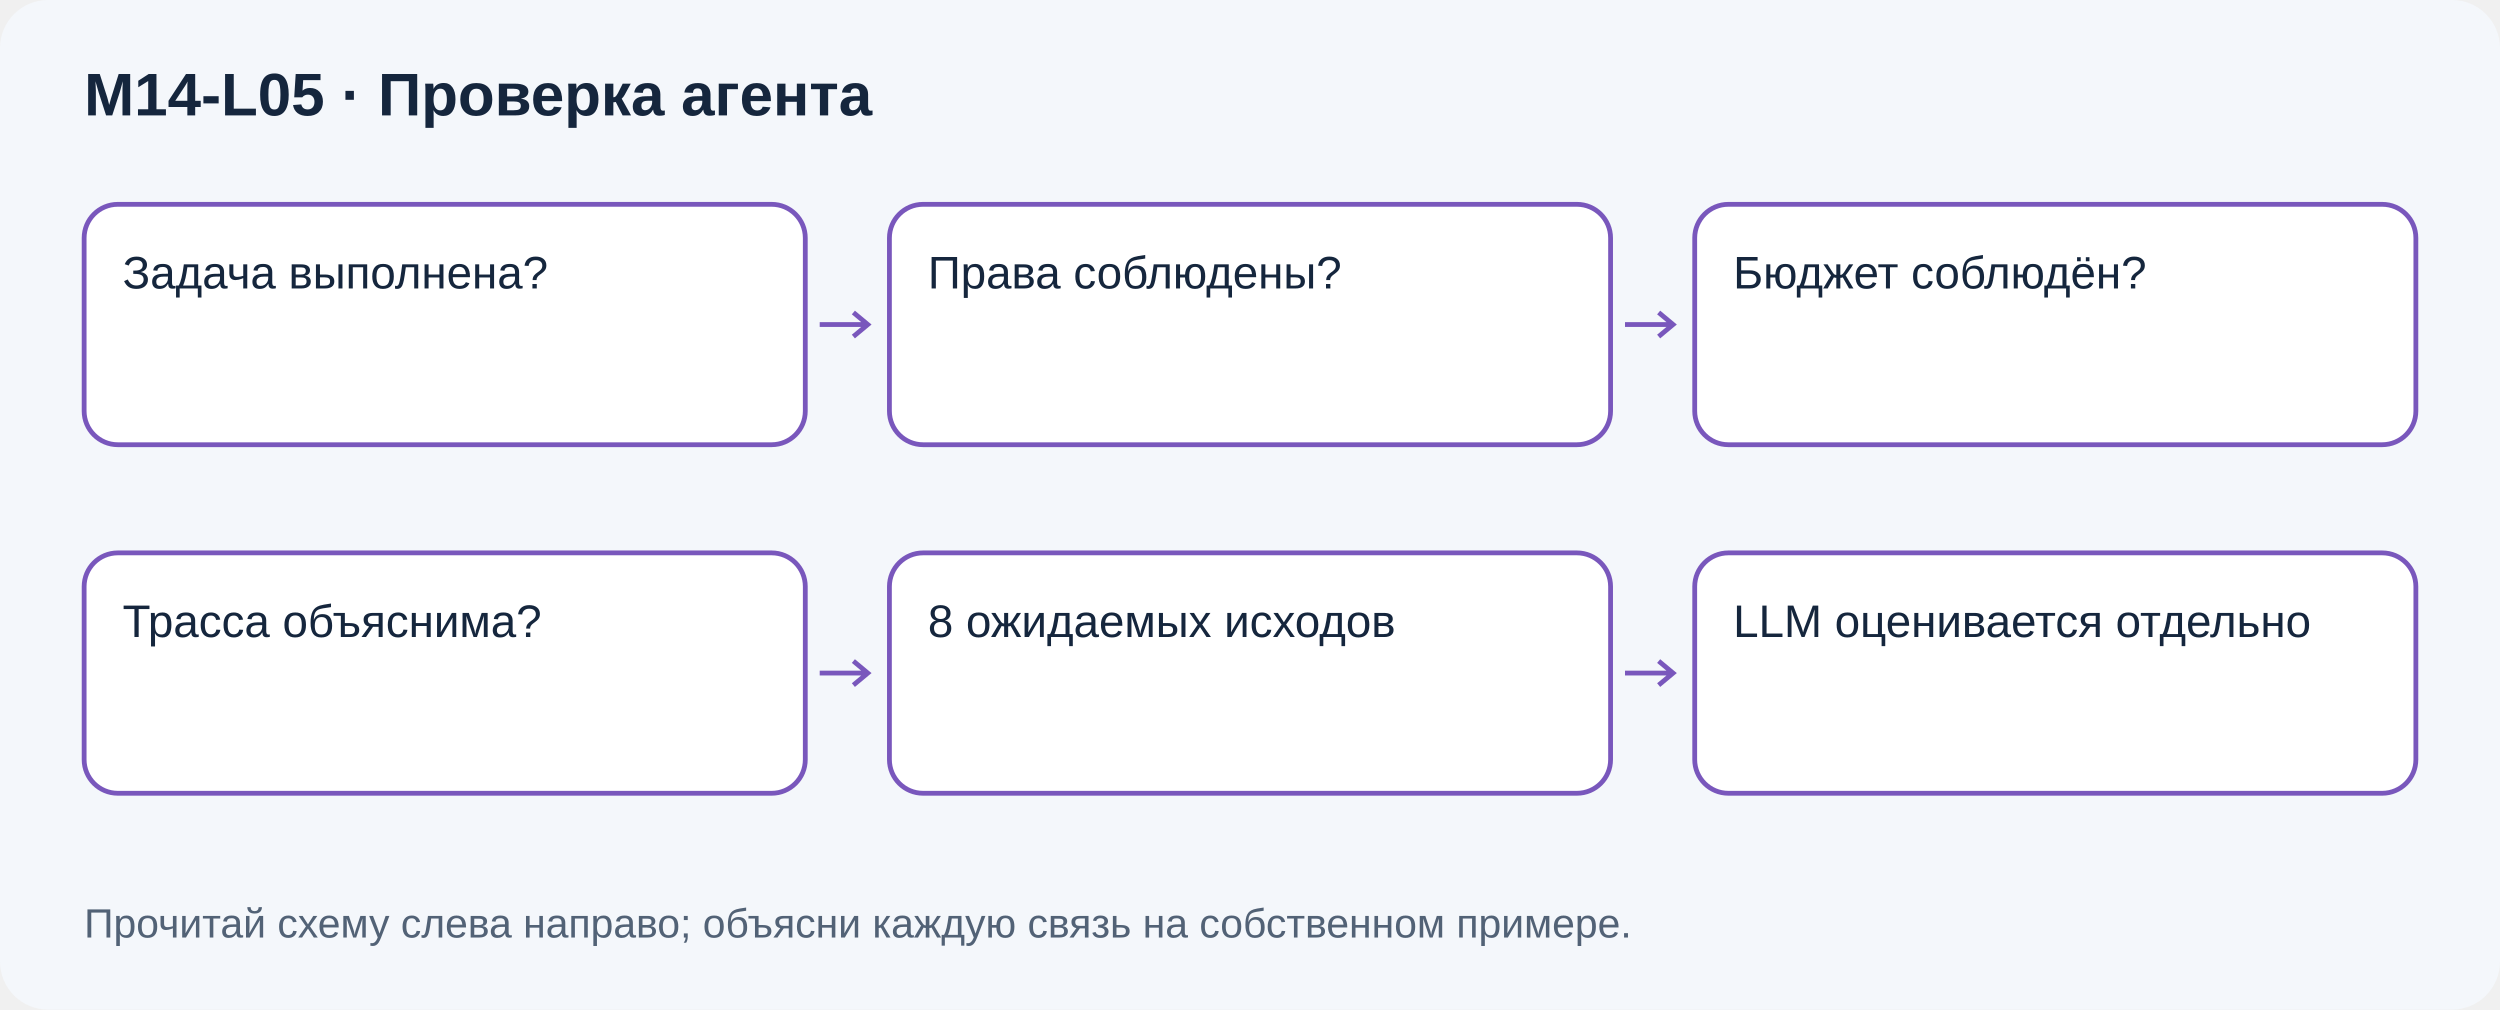
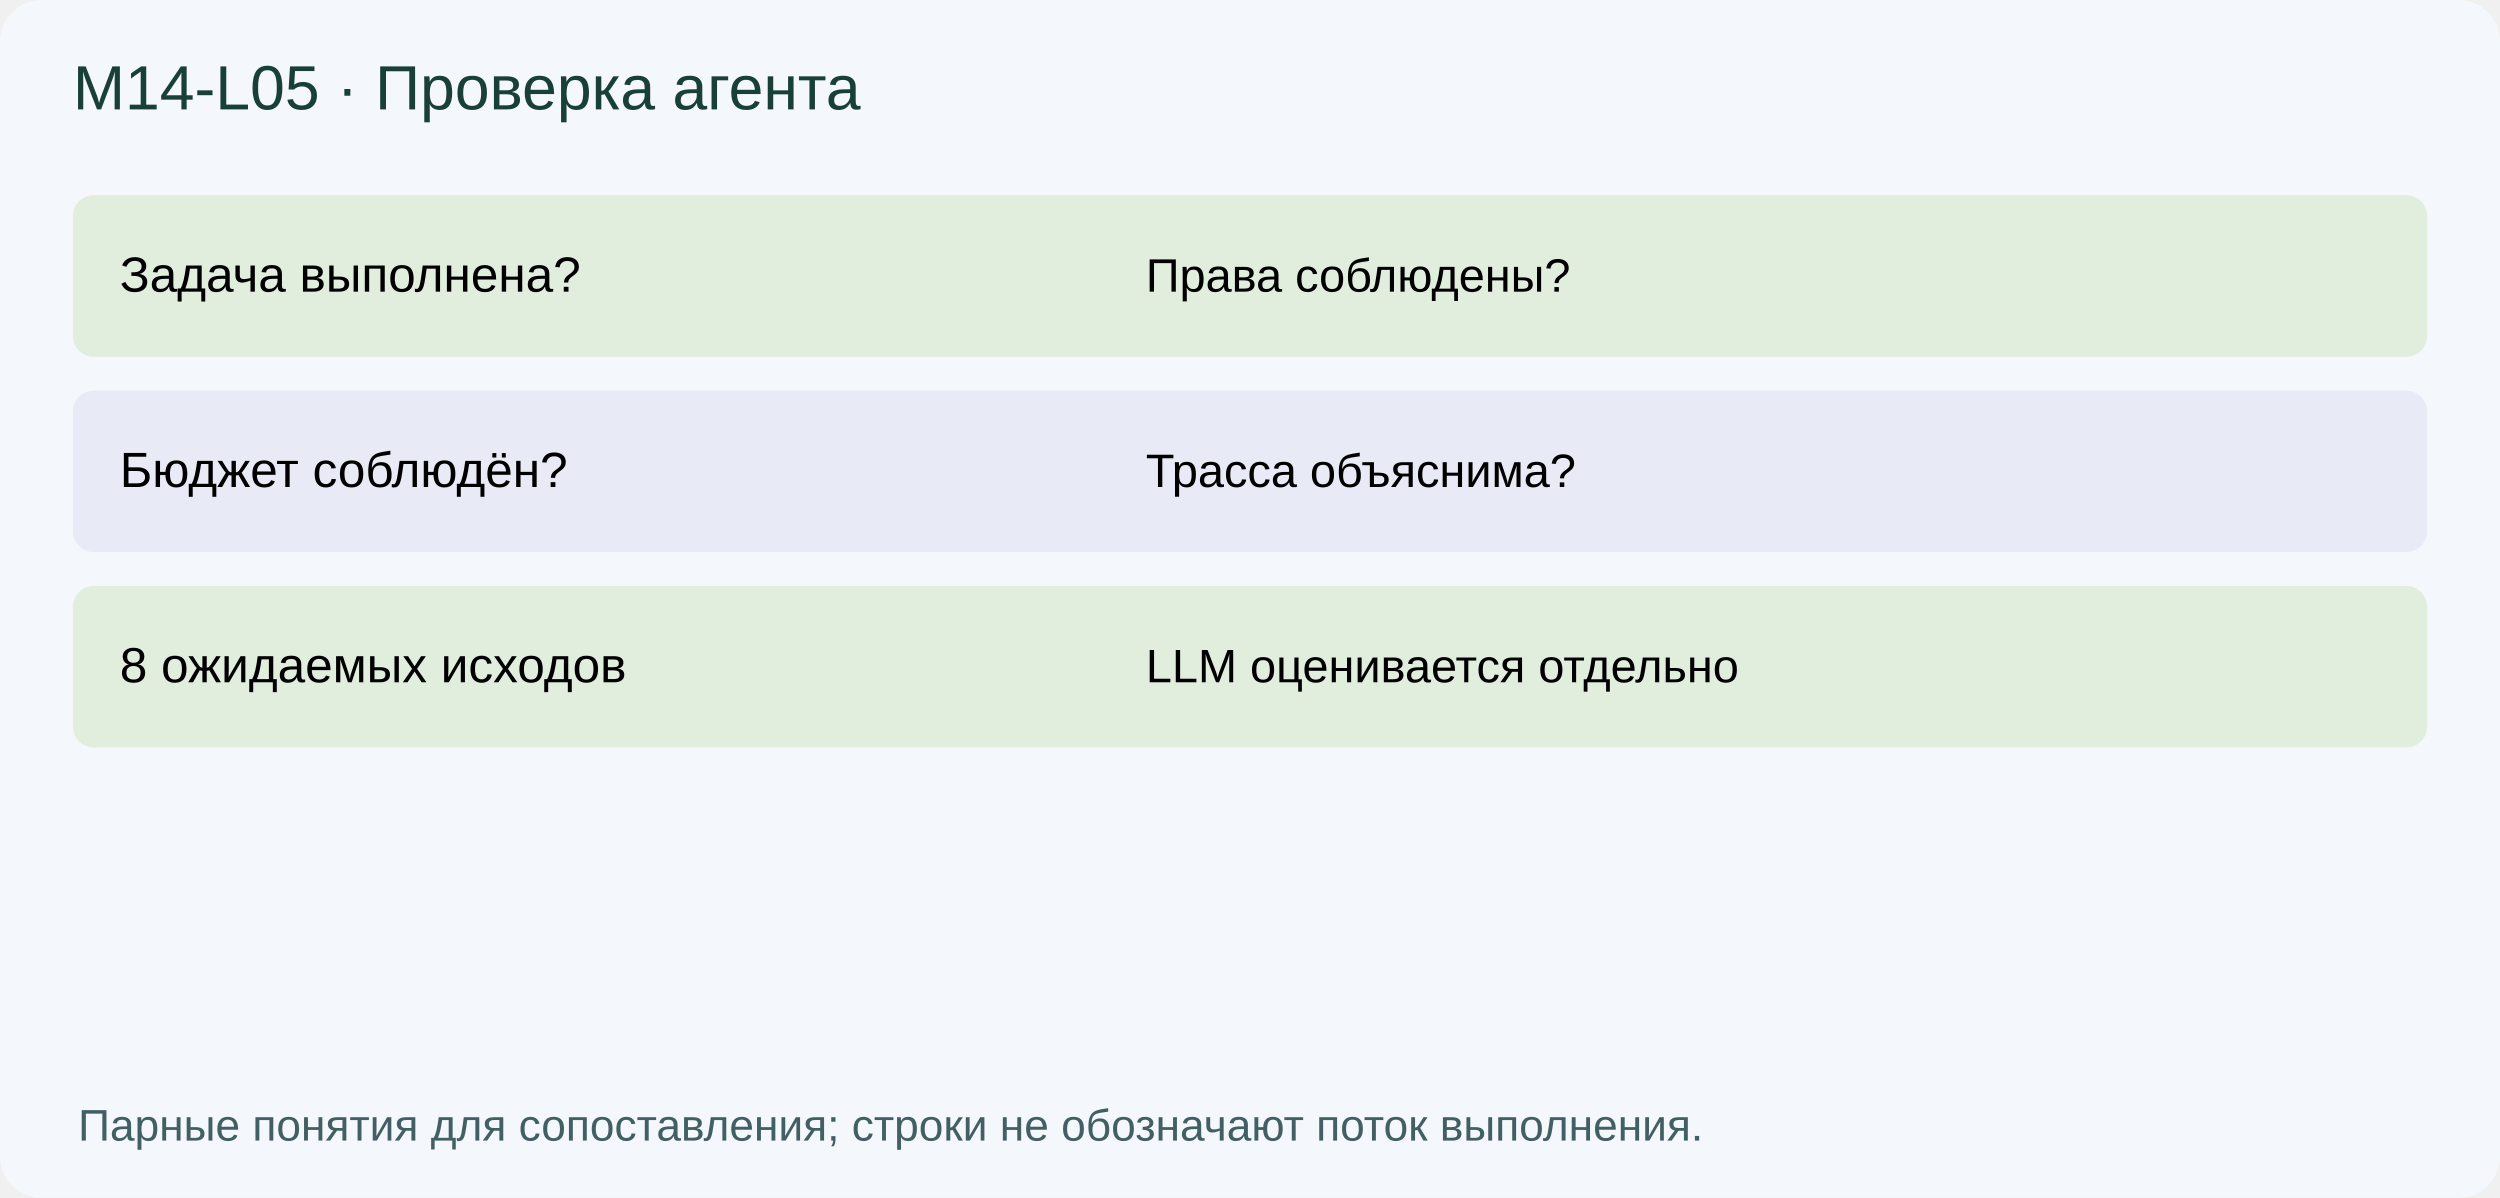
- <svg xmlns="http://www.w3.org/2000/svg" width="1040" height="420" viewBox="0 0 1040 420" role="img" aria-labelledby="title">
-   <rect width="1040" height="420" rx="20" fill="#f4f7fb" />
-   <text x="35" y="48" font-family="Arial,sans-serif" font-size="25" font-weight="700" fill="#15263d">M14-L05 · Проверка агента</text>
-   <rect x="35" y="85" width="300" height="100" rx="14" fill="white" stroke="#7957bc" stroke-width="2" />
-   <text x="51" y="120" font-family="Arial,sans-serif" font-size="19" fill="#15263d">Задача выполнена?</text>
-   <path d="M341,135h20m-6,-5l6,5l-6,5" fill="none" stroke="#7957bc" stroke-width="2" />
-   <rect x="370" y="85" width="300" height="100" rx="14" fill="white" stroke="#7957bc" stroke-width="2" />
-   <text x="386" y="120" font-family="Arial,sans-serif" font-size="19" fill="#15263d">Права соблюдены?</text>
-   <path d="M676,135h20m-6,-5l6,5l-6,5" fill="none" stroke="#7957bc" stroke-width="2" />
-   <rect x="705" y="85" width="300" height="100" rx="14" fill="white" stroke="#7957bc" stroke-width="2" />
-   <text x="721" y="120" font-family="Arial,sans-serif" font-size="19" fill="#15263d">Бюджет соблюдён?</text>
-   <rect x="35" y="230" width="300" height="100" rx="14" fill="white" stroke="#7957bc" stroke-width="2" />
-   <text x="51" y="265" font-family="Arial,sans-serif" font-size="19" fill="#15263d">Трасса объяснима?</text>
-   <path d="M341,280h20m-6,-5l6,5l-6,5" fill="none" stroke="#7957bc" stroke-width="2" />
-   <rect x="370" y="230" width="300" height="100" rx="14" fill="white" stroke="#7957bc" stroke-width="2" />
-   <text x="386" y="265" font-family="Arial,sans-serif" font-size="19" fill="#15263d">8 ожидаемых исходов</text>
-   <path d="M676,280h20m-6,-5l6,5l-6,5" fill="none" stroke="#7957bc" stroke-width="2" />
-   <rect x="705" y="230" width="300" height="100" rx="14" fill="white" stroke="#7957bc" stroke-width="2" />
-   <text x="721" y="265" font-family="Arial,sans-serif" font-size="19" fill="#15263d">LLM оценивается отдельно</text>
-   <text x="35" y="390" font-family="Arial,sans-serif" font-size="17" fill="#526276">Прочитай схему слева направо; объясни каждую связь на собственном примере.</text>
+ <svg xmlns="http://www.w3.org/2000/svg" width="960" height="460" viewBox="0 0 960 460">
+   <rect width="960" height="460" rx="16" fill="#f4f7fb" />
+   <text x="28" y="42" font-size="24" font-family="Arial" fill="#183f38">M14-L05 · Проверка агента</text>
+   <rect x="28" y="75" width="904" height="62" rx="8" fill="#e1eddd" />
+   <text x="46" y="112" font-size="19" font-family="Arial">Задача выполнена?</text>
+   <text x="440" y="112" font-size="18" font-family="Arial">Права соблюдены?</text>
+   <rect x="28" y="150" width="904" height="62" rx="8" fill="#e8ebf5" />
+   <text x="46" y="187" font-size="19" font-family="Arial">Бюджет соблюдён?</text>
+   <text x="440" y="187" font-size="18" font-family="Arial">Трасса объяснима?</text>
+   <rect x="28" y="225" width="904" height="62" rx="8" fill="#e1eddd" />
+   <text x="46" y="262" font-size="19" font-family="Arial">8 ожидаемых исходов</text>
+   <text x="440" y="262" font-size="18" font-family="Arial">LLM оценивается отдельно</text>
+   <text x="30" y="438" font-size="17" font-family="Arial" fill="#425f64">Парные понятия для сопоставления; строки не обозначают поток выполнения.</text>
</svg>
